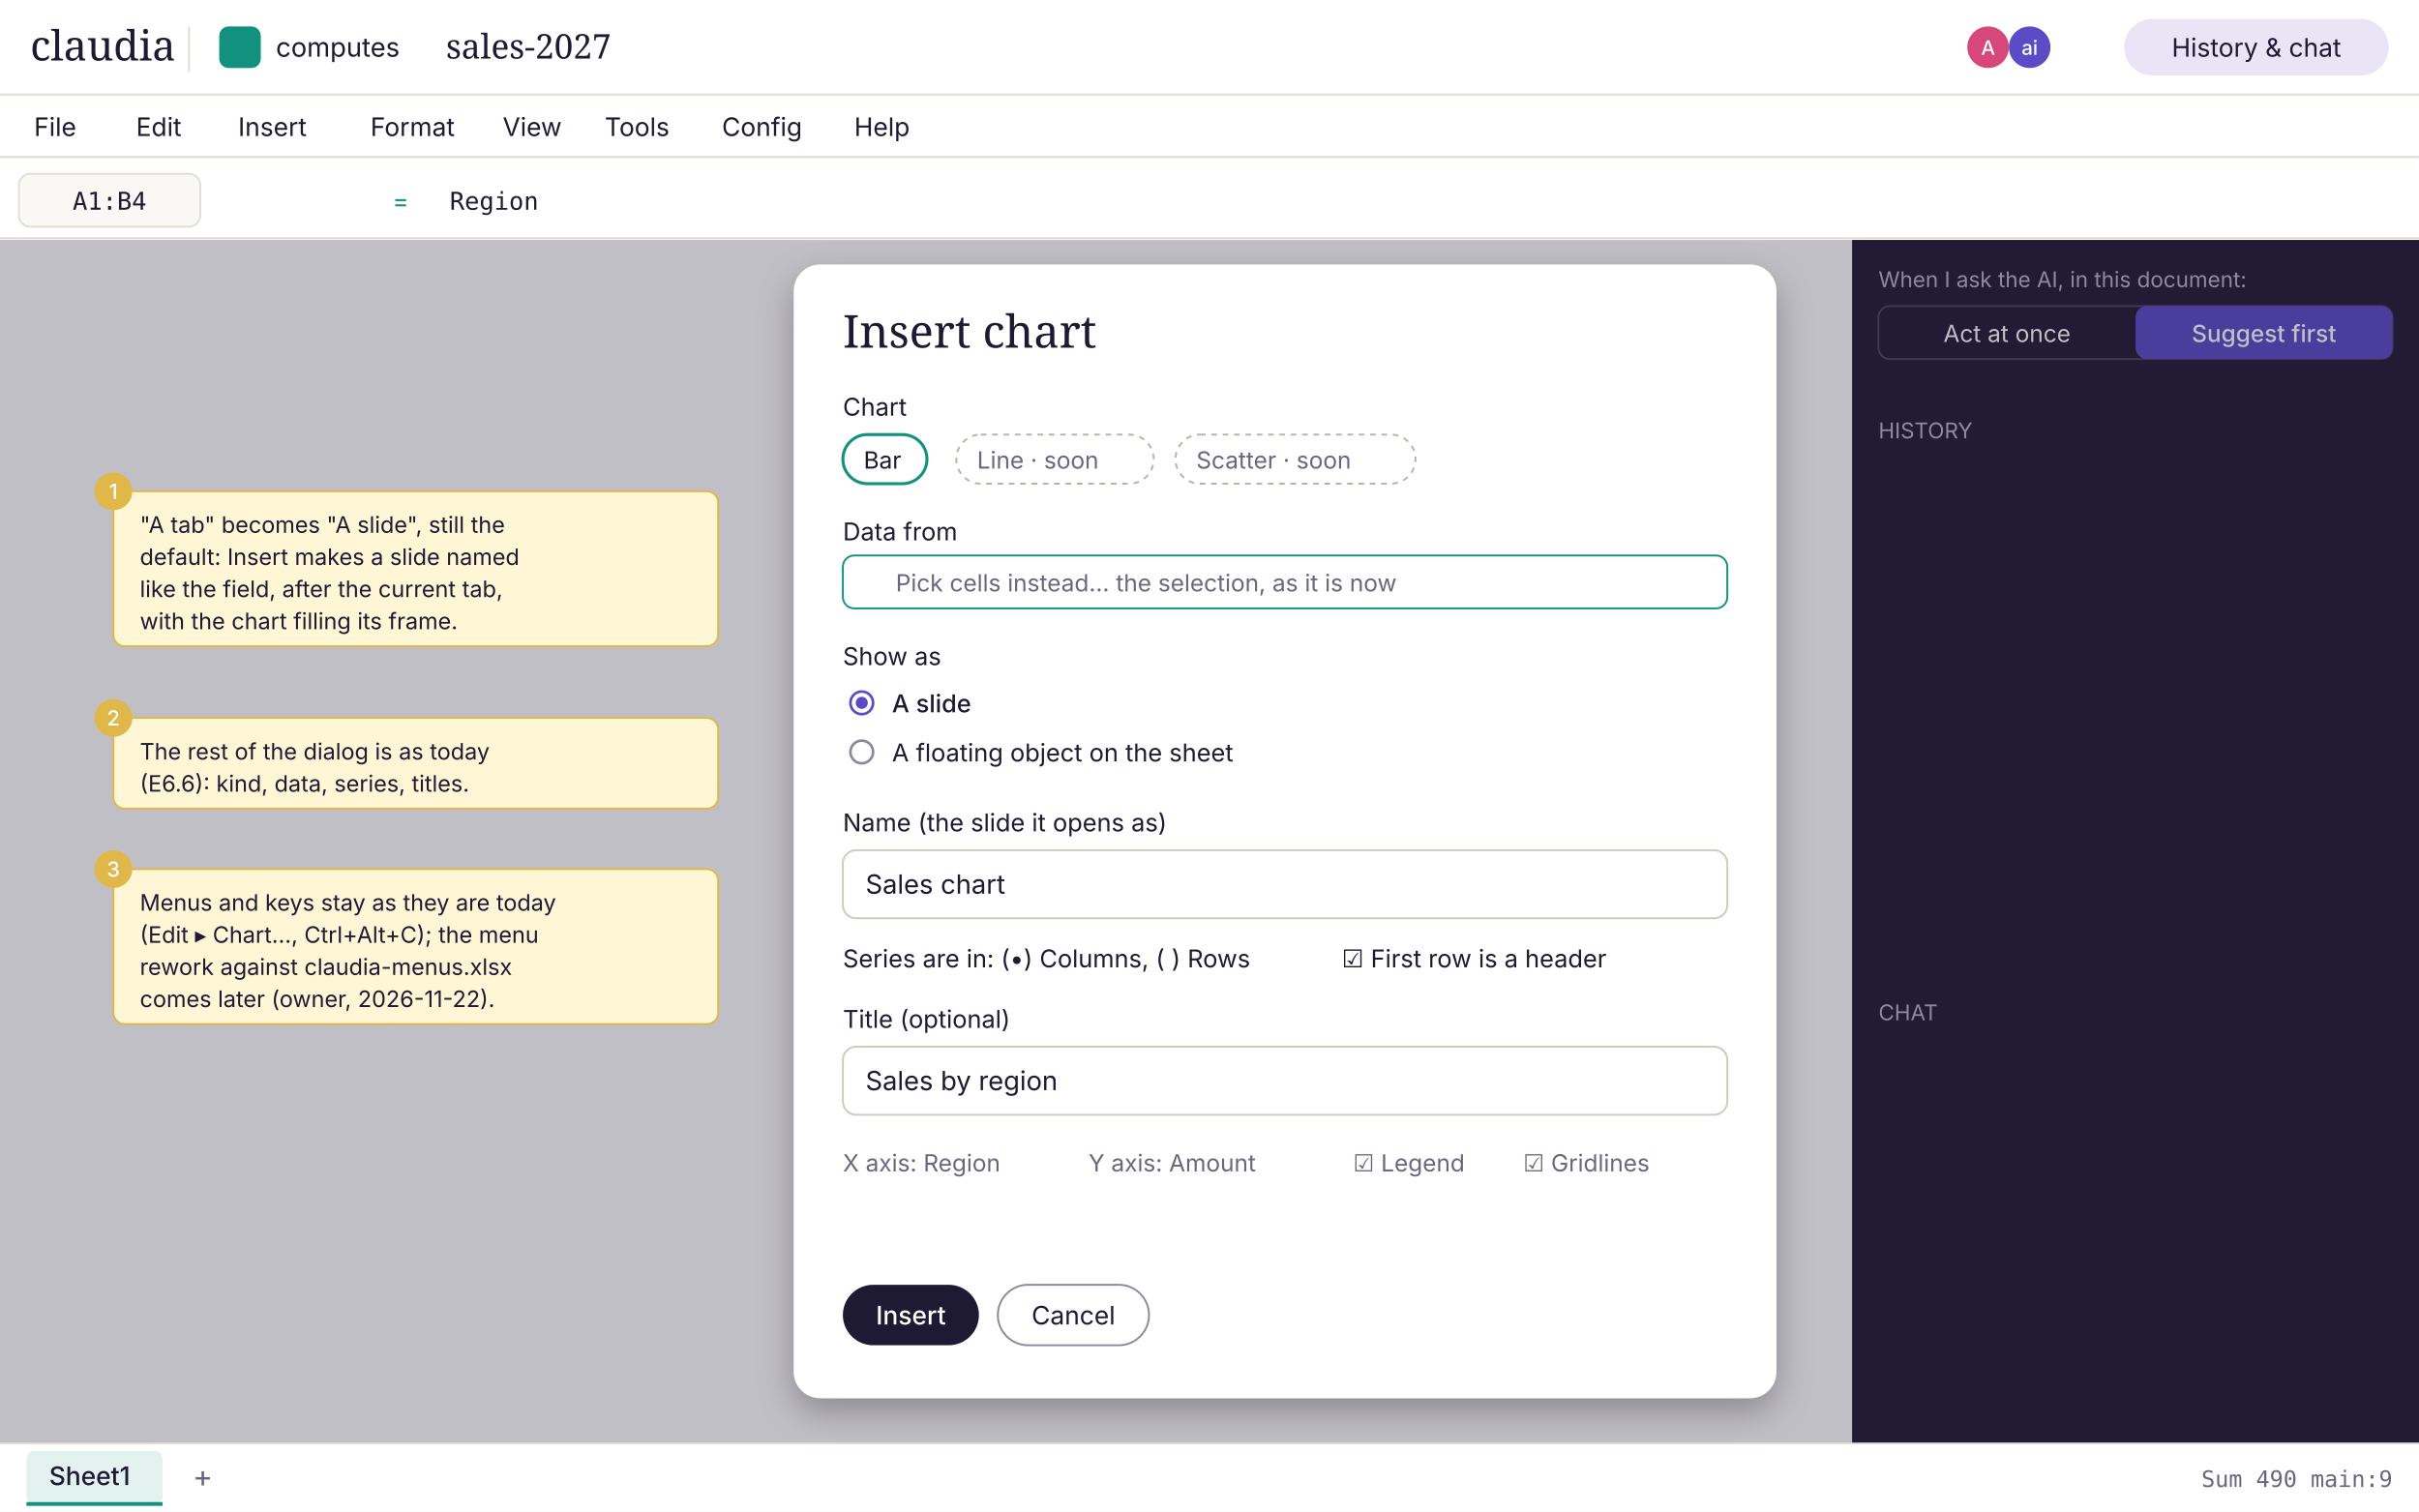
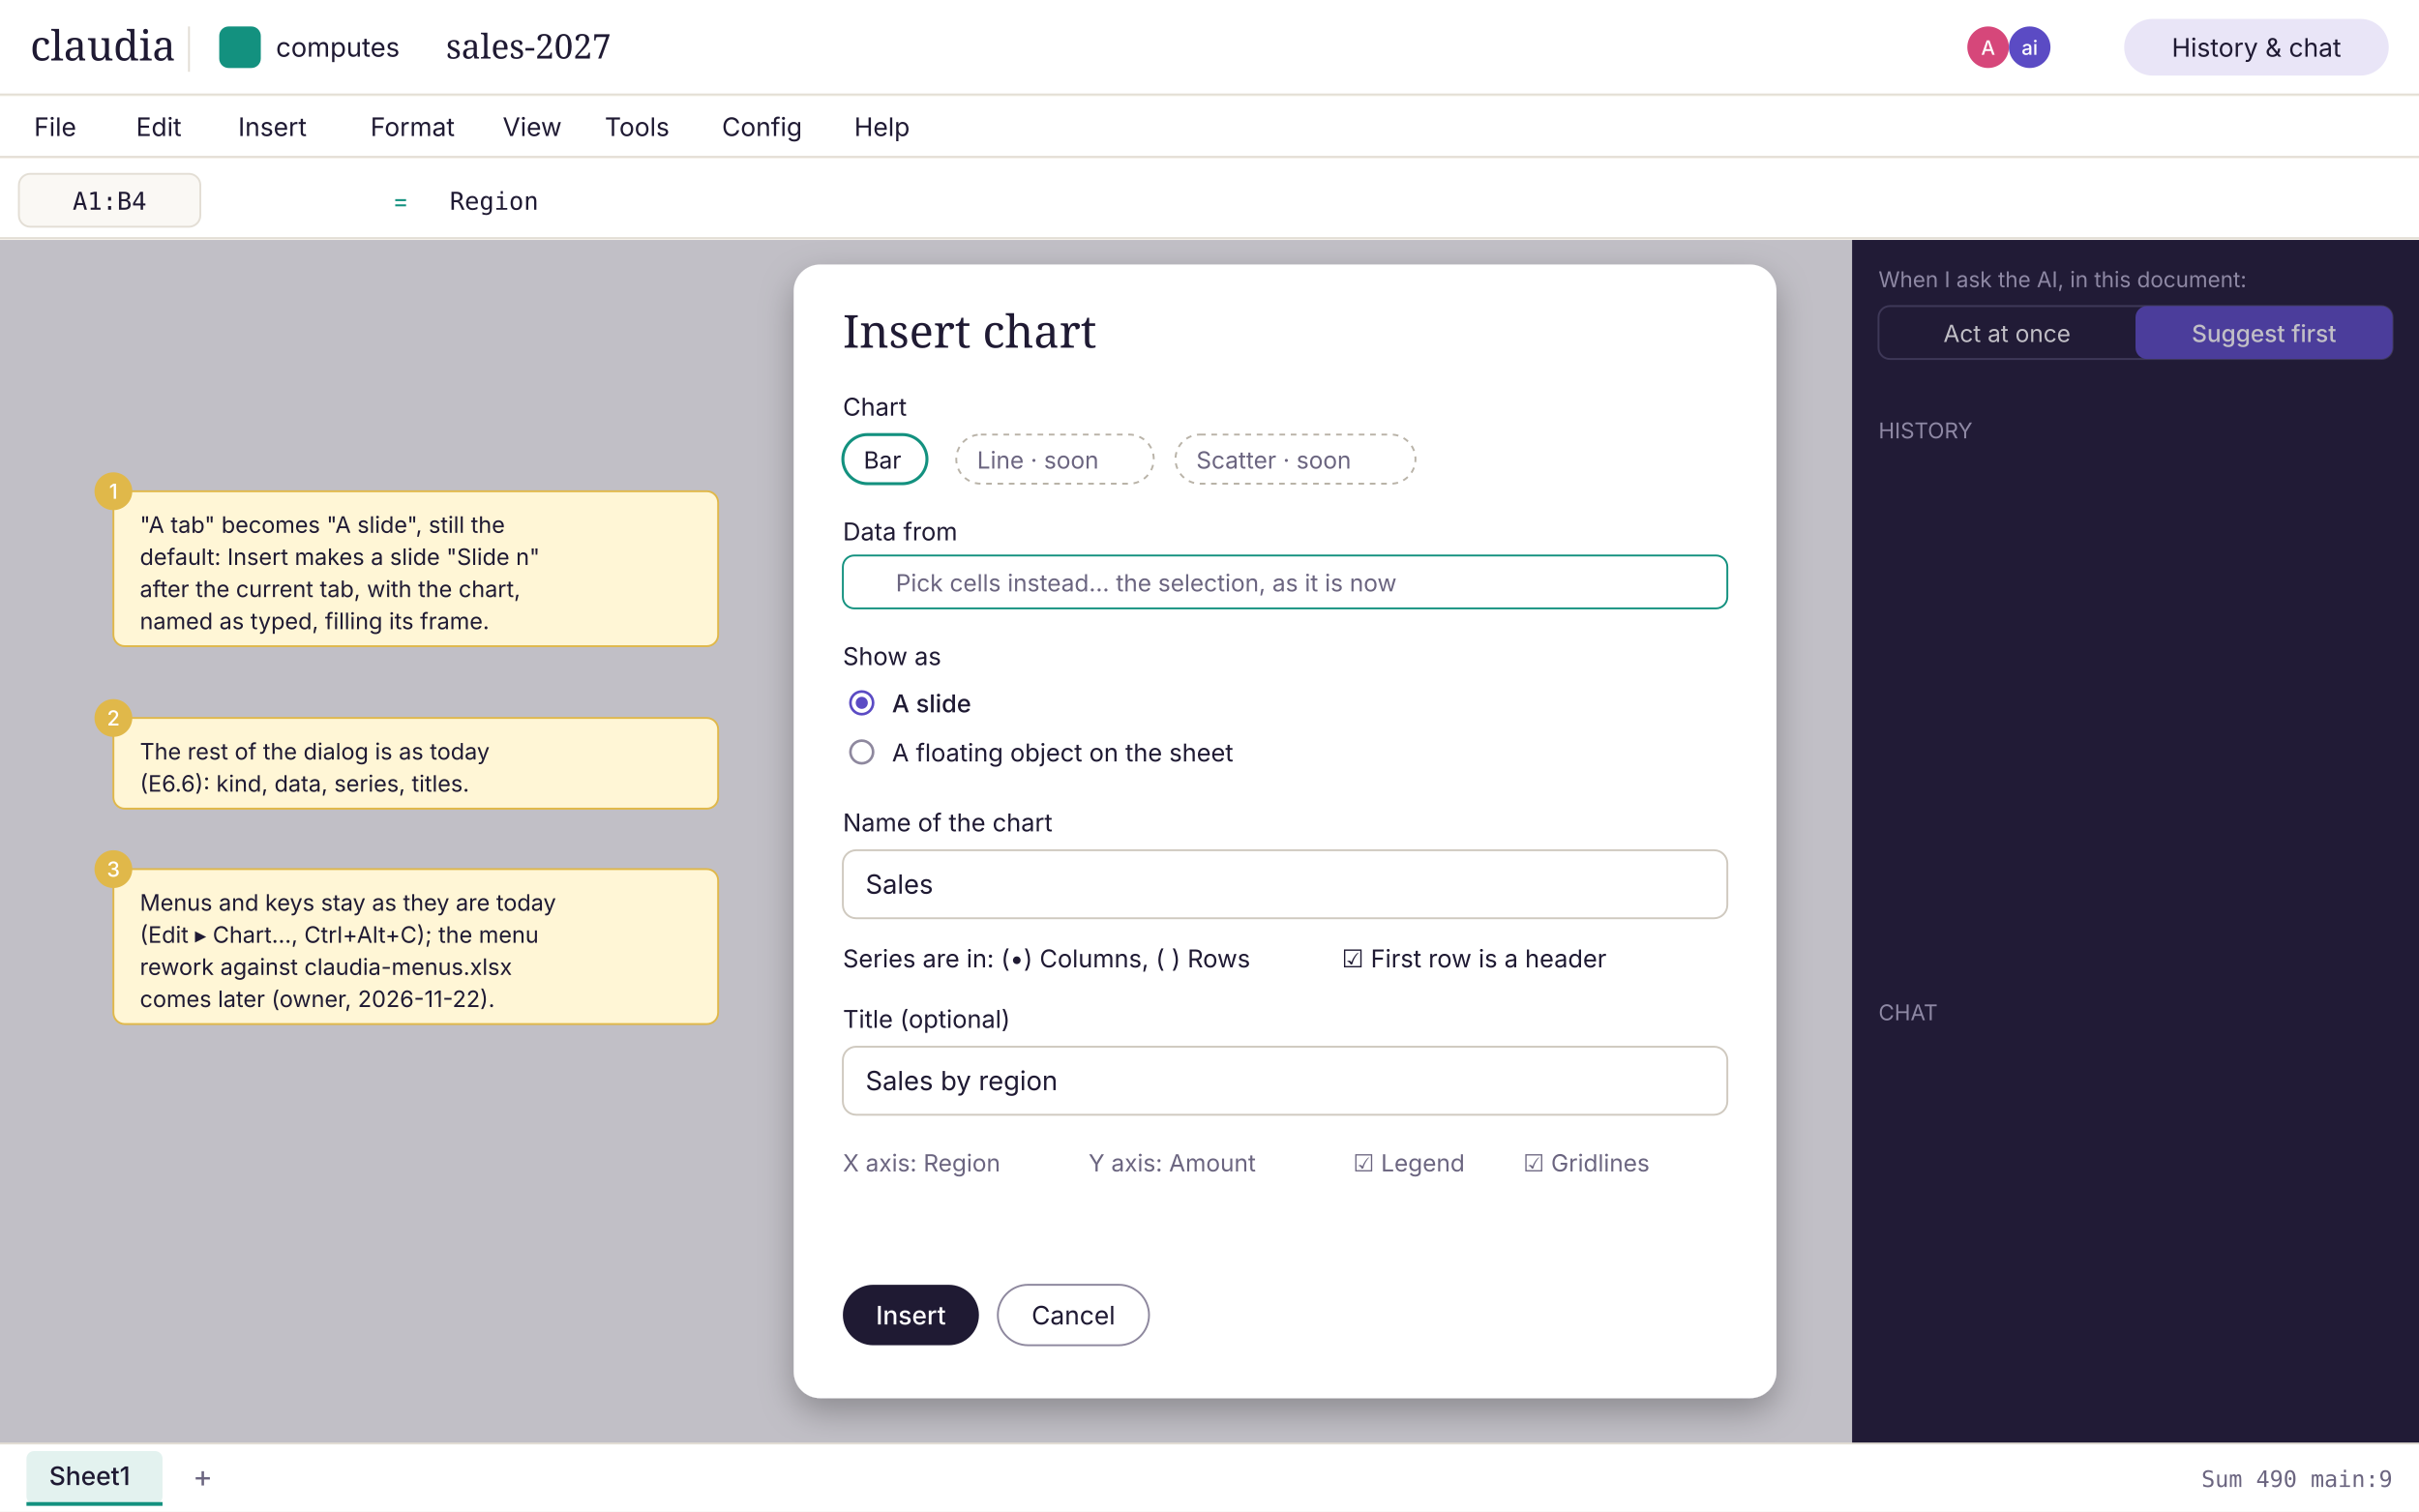
<svg xmlns="http://www.w3.org/2000/svg" width="1280" height="800" viewBox="0 0 1280 800">
  <defs>
    <filter id="sh" x="-20%" y="-20%" width="140%" height="155%">
      <feGaussianBlur in="SourceAlpha" stdDeviation="9" />
      <feOffset dy="7" result="b" />
      <feComponentTransfer>
        <feFuncA type="linear" slope="0.28" />
      </feComponentTransfer>
      <feMerge>
        <feMergeNode />
        <feMergeNode in="SourceGraphic" />
      </feMerge>
    </filter>
  </defs>
  <rect x="0" y="0" width="1280" height="800" rx="0" fill="#F7F3EC" />
  <rect x="0" y="0" width="1280" height="50" rx="0" fill="#FFFFFF" />
  <text x="16" y="32" font-family="Georgia, serif" font-size="22" fill="#1F1A33" font-weight="400" text-anchor="start">claudia</text>
  <line x1="100" y1="14" x2="100" y2="38" stroke="#E3DED5" stroke-width="1" />
  <rect x="116" y="14" width="22" height="22" rx="5" fill="#13917F" />
  <text x="146" y="30" font-family="Inter, Helvetica, Arial, sans-serif" font-size="14" fill="#1F1A33" font-weight="400" text-anchor="start">computes</text>
  <text x="236" y="31" font-family="Georgia, serif" font-size="18" fill="#1F1A33" font-weight="500" text-anchor="start">sales-2027</text>
  <circle cx="1052" cy="25" r="11" fill="#D6477A" />
  <text x="1052" y="29" font-family="Inter, Helvetica, Arial, sans-serif" font-size="10.5" fill="#FFFFFF" font-weight="500" text-anchor="middle">A</text>
  <circle cx="1074" cy="25" r="11" fill="#5B4BC4" />
  <text x="1074" y="29" font-family="Inter, Helvetica, Arial, sans-serif" font-size="10.5" fill="#FFFFFF" font-weight="500" text-anchor="middle">ai</text>
  <rect x="1124" y="10" width="140" height="30" rx="15" fill="#E9E5F7" />
  <text x="1194" y="30" font-family="Inter, Helvetica, Arial, sans-serif" font-size="13.5" fill="#1F1A33" font-weight="400" text-anchor="middle">History &amp; chat</text>
  <line x1="0" y1="50" x2="1280" y2="50" stroke="#E3DED5" stroke-width="1" />
  <rect x="0" y="51" width="1280" height="32" rx="0" fill="#FFFFFF" />
  <text x="18" y="72" font-family="Inter, Helvetica, Arial, sans-serif" font-size="13.5" fill="#1F1A33" font-weight="400" text-anchor="start">File</text>
  <text x="72" y="72" font-family="Inter, Helvetica, Arial, sans-serif" font-size="13.5" fill="#1F1A33" font-weight="400" text-anchor="start">Edit</text>
  <text x="126" y="72" font-family="Inter, Helvetica, Arial, sans-serif" font-size="13.5" fill="#1F1A33" font-weight="400" text-anchor="start">Insert</text>
  <text x="196" y="72" font-family="Inter, Helvetica, Arial, sans-serif" font-size="13.5" fill="#1F1A33" font-weight="400" text-anchor="start">Format</text>
  <text x="266" y="72" font-family="Inter, Helvetica, Arial, sans-serif" font-size="13.5" fill="#1F1A33" font-weight="400" text-anchor="start">View</text>
  <text x="320" y="72" font-family="Inter, Helvetica, Arial, sans-serif" font-size="13.5" fill="#1F1A33" font-weight="400" text-anchor="start">Tools</text>
  <text x="382" y="72" font-family="Inter, Helvetica, Arial, sans-serif" font-size="13.5" fill="#1F1A33" font-weight="400" text-anchor="start">Config</text>
  <text x="452" y="72" font-family="Inter, Helvetica, Arial, sans-serif" font-size="13.5" fill="#1F1A33" font-weight="400" text-anchor="start">Help</text>
  <line x1="0" y1="83" x2="1280" y2="83" stroke="#E3DED5" stroke-width="1" />
  <rect x="0" y="84" width="1280" height="42" rx="0" fill="#FFFFFF" />
  <rect x="10" y="92" width="96" height="28" rx="6" fill="#FAF8F4" stroke="#E3DED5" stroke-width="1" />
  <text x="58" y="111" font-family="JetBrains Mono, Menlo, monospace" font-size="13" fill="#1F1A33" font-weight="400" text-anchor="middle">A1:B4</text>
  <text x="212" y="111" font-family="Inter, Helvetica, Arial, sans-serif" font-size="13" fill="#13917F" font-weight="400" text-anchor="middle">=</text>
  <text x="238" y="111" font-family="JetBrains Mono, Menlo, monospace" font-size="13" fill="#1F1A33" font-weight="400" text-anchor="start">Region</text>
  <line x1="0" y1="126" x2="1280" y2="126" stroke="#E3DED5" stroke-width="1" />
  <rect x="980" y="127" width="300" height="637" rx="0" fill="#211C38" />
  <text x="994" y="152" font-family="Inter, Helvetica, Arial, sans-serif" font-size="11.5" fill="#B9B3D0" font-weight="400" text-anchor="start">When I ask the AI, in this document:</text>
  <rect x="994" y="162" width="272" height="28" rx="6" fill="none" stroke="#4A4466" stroke-width="1" />
  <rect x="1130.0" y="162" width="136.0" height="28" rx="6" fill="#5B4BC4" />
  <text x="1062.0" y="181" font-family="Inter, Helvetica, Arial, sans-serif" font-size="12.5" fill="#FFFFFF" font-weight="400" text-anchor="middle">Act at once</text>
  <text x="1198.0" y="181" font-family="Inter, Helvetica, Arial, sans-serif" font-size="12.5" fill="#FFFFFF" font-weight="500" text-anchor="middle">Suggest first</text>
  <text x="994" y="232" font-family="Inter, Helvetica, Arial, sans-serif" font-size="11.5" fill="#B9B3D0" font-weight="400" text-anchor="start">HISTORY</text>
  <text x="994" y="540" font-family="Inter, Helvetica, Arial, sans-serif" font-size="11.5" fill="#B9B3D0" font-weight="400" text-anchor="start">CHAT</text>
  <rect x="0" y="127" width="980" height="637" rx="0" fill="#FFFFFF" />
  <rect x="0" y="127" width="1280" height="637" rx="0" fill="#1F1A33" opacity="0.28" />
  <g filter="url(#sh)">
    <rect x="420" y="140" width="520" height="600" rx="14" fill="#FFFFFF" />
  </g>
  <text x="446" y="184" font-family="Georgia, serif" font-size="24" fill="#1F1A33" font-weight="500" text-anchor="start">Insert chart</text>
  <text x="446" y="220" font-family="Inter, Helvetica, Arial, sans-serif" font-size="13" fill="#1F1A33" font-weight="400" text-anchor="start">Chart</text>
  <rect x="446" y="230" width="44.5" height="26" rx="13" fill="#FFFFFF" stroke="#13917F" stroke-width="1.6" />
  <text x="457" y="248" font-family="Inter, Helvetica, Arial, sans-serif" font-size="12.5" fill="#1F1A33" font-weight="400" text-anchor="start">Bar</text>
  <rect x="506" y="230" width="104.5" height="26" rx="13" fill="#FFFFFF" stroke="#B9B3A8" stroke-width="1" stroke-dasharray="3 3" />
  <text x="517" y="248" font-family="Inter, Helvetica, Arial, sans-serif" font-size="12.5" fill="#6B6580" font-weight="400" text-anchor="start">Line · soon</text>
  <rect x="622" y="230" width="127.0" height="26" rx="13" fill="#FFFFFF" stroke="#B9B3A8" stroke-width="1" stroke-dasharray="3 3" />
  <text x="633" y="248" font-family="Inter, Helvetica, Arial, sans-serif" font-size="12.5" fill="#6B6580" font-weight="400" text-anchor="start">Scatter · soon</text>
  <text x="446" y="286" font-family="Inter, Helvetica, Arial, sans-serif" font-size="13" fill="#1F1A33" font-weight="400" text-anchor="start">Data from</text>
  <rect x="446" y="294" width="468" height="28" rx="6" fill="#FFFFFF" stroke="#13917F" stroke-width="1" />
  <text x="474" y="313" font-family="Inter, Helvetica, Arial, sans-serif" font-size="12.5" fill="#6B6580" font-weight="400" text-anchor="start">Pick cells instead…  the selection, as it is now</text>
  <text x="446" y="352" font-family="Inter, Helvetica, Arial, sans-serif" font-size="13" fill="#1F1A33" font-weight="400" text-anchor="start">Show as</text>
  <circle cx="456" cy="372" r="6" fill="#FFFFFF" stroke="#5B4BC4" stroke-width="1.4" />
  <circle cx="456" cy="372" r="3.2" fill="#5B4BC4" />
  <text x="472" y="377" font-family="Inter, Helvetica, Arial, sans-serif" font-size="13" fill="#1F1A33" font-weight="500" text-anchor="start">A slide</text>
  <circle cx="456" cy="398" r="6" fill="#FFFFFF" stroke="#8E889E" stroke-width="1.4" />
  <text x="472" y="403" font-family="Inter, Helvetica, Arial, sans-serif" font-size="13" fill="#1F1A33" font-weight="400" text-anchor="start">A floating object on the sheet</text>
-   <text x="446" y="440" font-family="Inter, Helvetica, Arial, sans-serif" font-size="13" fill="#1F1A33" font-weight="400" text-anchor="start">Name (the slide it opens as)</text>
+   <text x="446" y="440" font-family="Inter, Helvetica, Arial, sans-serif" font-size="13" fill="#1F1A33" font-weight="400" text-anchor="start">Name of the chart</text>
  <rect x="446" y="450" width="468" height="36" rx="7" fill="#FFFFFF" stroke="#CFC9BF" stroke-width="1" />
-   <text x="458" y="473" font-family="Inter, Helvetica, Arial, sans-serif" font-size="14" fill="#1F1A33" font-weight="400" text-anchor="start">Sales chart</text>
+   <text x="458" y="473" font-family="Inter, Helvetica, Arial, sans-serif" font-size="14" fill="#1F1A33" font-weight="400" text-anchor="start">Sales</text>
  <text x="446" y="512" font-family="Inter, Helvetica, Arial, sans-serif" font-size="13" fill="#1F1A33" font-weight="400" text-anchor="start">Series are in: (•) Columns, ( ) Rows</text>
  <text x="710" y="512" font-family="Inter, Helvetica, Arial, sans-serif" font-size="13" fill="#1F1A33" font-weight="400" text-anchor="start">☑ First row is a header</text>
  <text x="446" y="544" font-family="Inter, Helvetica, Arial, sans-serif" font-size="13" fill="#1F1A33" font-weight="400" text-anchor="start">Title (optional)</text>
  <rect x="446" y="554" width="468" height="36" rx="7" fill="#FFFFFF" stroke="#CFC9BF" stroke-width="1" />
  <text x="458" y="577" font-family="Inter, Helvetica, Arial, sans-serif" font-size="14" fill="#1F1A33" font-weight="400" text-anchor="start">Sales by region</text>
  <text x="446" y="620" font-family="Inter, Helvetica, Arial, sans-serif" font-size="12.5" fill="#6B6580" font-weight="400" text-anchor="start">X axis: Region</text>
  <text x="576" y="620" font-family="Inter, Helvetica, Arial, sans-serif" font-size="12.5" fill="#6B6580" font-weight="400" text-anchor="start">Y axis: Amount</text>
  <text x="716" y="620" font-family="Inter, Helvetica, Arial, sans-serif" font-size="12.5" fill="#6B6580" font-weight="400" text-anchor="start">☑ Legend</text>
  <text x="806" y="620" font-family="Inter, Helvetica, Arial, sans-serif" font-size="12.5" fill="#6B6580" font-weight="400" text-anchor="start">☑ Gridlines</text>
  <rect x="446" y="680" width="72" height="32" rx="16" fill="#1F1A33" />
  <text x="482" y="701" font-family="Inter, Helvetica, Arial, sans-serif" font-size="13.5" fill="#FFFFFF" font-weight="500" text-anchor="middle">Insert</text>
  <rect x="528" y="680" width="80" height="32" rx="16" fill="#FFFFFF" stroke="#8E889E" stroke-width="1" />
  <text x="568" y="701" font-family="Inter, Helvetica, Arial, sans-serif" font-size="13.5" fill="#1F1A33" font-weight="400" text-anchor="middle">Cancel</text>
  <rect x="60" y="260" width="320" height="82" rx="6" fill="#FFF6D6" stroke="#E0B84A" stroke-width="1" />
  <circle cx="60" cy="260" r="10" fill="#E0B84A" />
  <text x="60" y="264" font-family="Inter, Helvetica, Arial, sans-serif" font-size="11" fill="#FFFFFF" font-weight="500" text-anchor="middle">1</text>
  <text x="74" y="282" font-family="Inter, Helvetica, Arial, sans-serif" font-size="12" fill="#1F1A33" font-weight="400" text-anchor="start">"A tab" becomes "A slide", still the</text>
-   <text x="74" y="299" font-family="Inter, Helvetica, Arial, sans-serif" font-size="12" fill="#1F1A33" font-weight="400" text-anchor="start">default: Insert makes a slide named</text>
-   <text x="74" y="316" font-family="Inter, Helvetica, Arial, sans-serif" font-size="12" fill="#1F1A33" font-weight="400" text-anchor="start">like the field, after the current tab,</text>
-   <text x="74" y="333" font-family="Inter, Helvetica, Arial, sans-serif" font-size="12" fill="#1F1A33" font-weight="400" text-anchor="start">with the chart filling its frame.</text>
+   <text x="74" y="299" font-family="Inter, Helvetica, Arial, sans-serif" font-size="12" fill="#1F1A33" font-weight="400" text-anchor="start">default: Insert makes a slide "Slide n"</text>
+   <text x="74" y="316" font-family="Inter, Helvetica, Arial, sans-serif" font-size="12" fill="#1F1A33" font-weight="400" text-anchor="start">after the current tab, with the chart,</text>
+   <text x="74" y="333" font-family="Inter, Helvetica, Arial, sans-serif" font-size="12" fill="#1F1A33" font-weight="400" text-anchor="start">named as typed, filling its frame.</text>
  <rect x="60" y="380" width="320" height="48" rx="6" fill="#FFF6D6" stroke="#E0B84A" stroke-width="1" />
  <circle cx="60" cy="380" r="10" fill="#E0B84A" />
  <text x="60" y="384" font-family="Inter, Helvetica, Arial, sans-serif" font-size="11" fill="#FFFFFF" font-weight="500" text-anchor="middle">2</text>
  <text x="74" y="402" font-family="Inter, Helvetica, Arial, sans-serif" font-size="12" fill="#1F1A33" font-weight="400" text-anchor="start">The rest of the dialog is as today</text>
  <text x="74" y="419" font-family="Inter, Helvetica, Arial, sans-serif" font-size="12" fill="#1F1A33" font-weight="400" text-anchor="start">(E6.6): kind, data, series, titles.</text>
  <rect x="60" y="460" width="320" height="82" rx="6" fill="#FFF6D6" stroke="#E0B84A" stroke-width="1" />
  <circle cx="60" cy="460" r="10" fill="#E0B84A" />
  <text x="60" y="464" font-family="Inter, Helvetica, Arial, sans-serif" font-size="11" fill="#FFFFFF" font-weight="500" text-anchor="middle">3</text>
  <text x="74" y="482" font-family="Inter, Helvetica, Arial, sans-serif" font-size="12" fill="#1F1A33" font-weight="400" text-anchor="start">Menus and keys stay as they are today</text>
  <text x="74" y="499" font-family="Inter, Helvetica, Arial, sans-serif" font-size="12" fill="#1F1A33" font-weight="400" text-anchor="start">(Edit ▸ Chart…, Ctrl+Alt+C); the menu</text>
  <text x="74" y="516" font-family="Inter, Helvetica, Arial, sans-serif" font-size="12" fill="#1F1A33" font-weight="400" text-anchor="start">rework against claudia-menus.xlsx</text>
  <text x="74" y="533" font-family="Inter, Helvetica, Arial, sans-serif" font-size="12" fill="#1F1A33" font-weight="400" text-anchor="start">comes later (owner, 2026-11-22).</text>
  <rect x="0" y="764" width="1280" height="36" rx="0" fill="#FFFFFF" />
  <line x1="0" y1="764" x2="1280" y2="764" stroke="#E3DED5" stroke-width="1" />
  <rect x="14" y="768" width="72" height="28" rx="4" fill="#E3F2EF" />
  <line x1="14" y1="796" x2="86" y2="796" stroke="#13917F" stroke-width="2" />
  <text x="26" y="786" font-family="Inter, Helvetica, Arial, sans-serif" font-size="13.5" fill="#1F1A33" font-weight="500" text-anchor="start">Sheet1</text>
  <text x="102" y="787" font-family="Inter, Helvetica, Arial, sans-serif" font-size="16" fill="#6B6580" font-weight="400" text-anchor="start">+</text>
  <text x="1266" y="787" font-family="JetBrains Mono, Menlo, monospace" font-size="12" fill="#6B6580" font-weight="400" text-anchor="end">Sum 490  main:9</text>
</svg>
